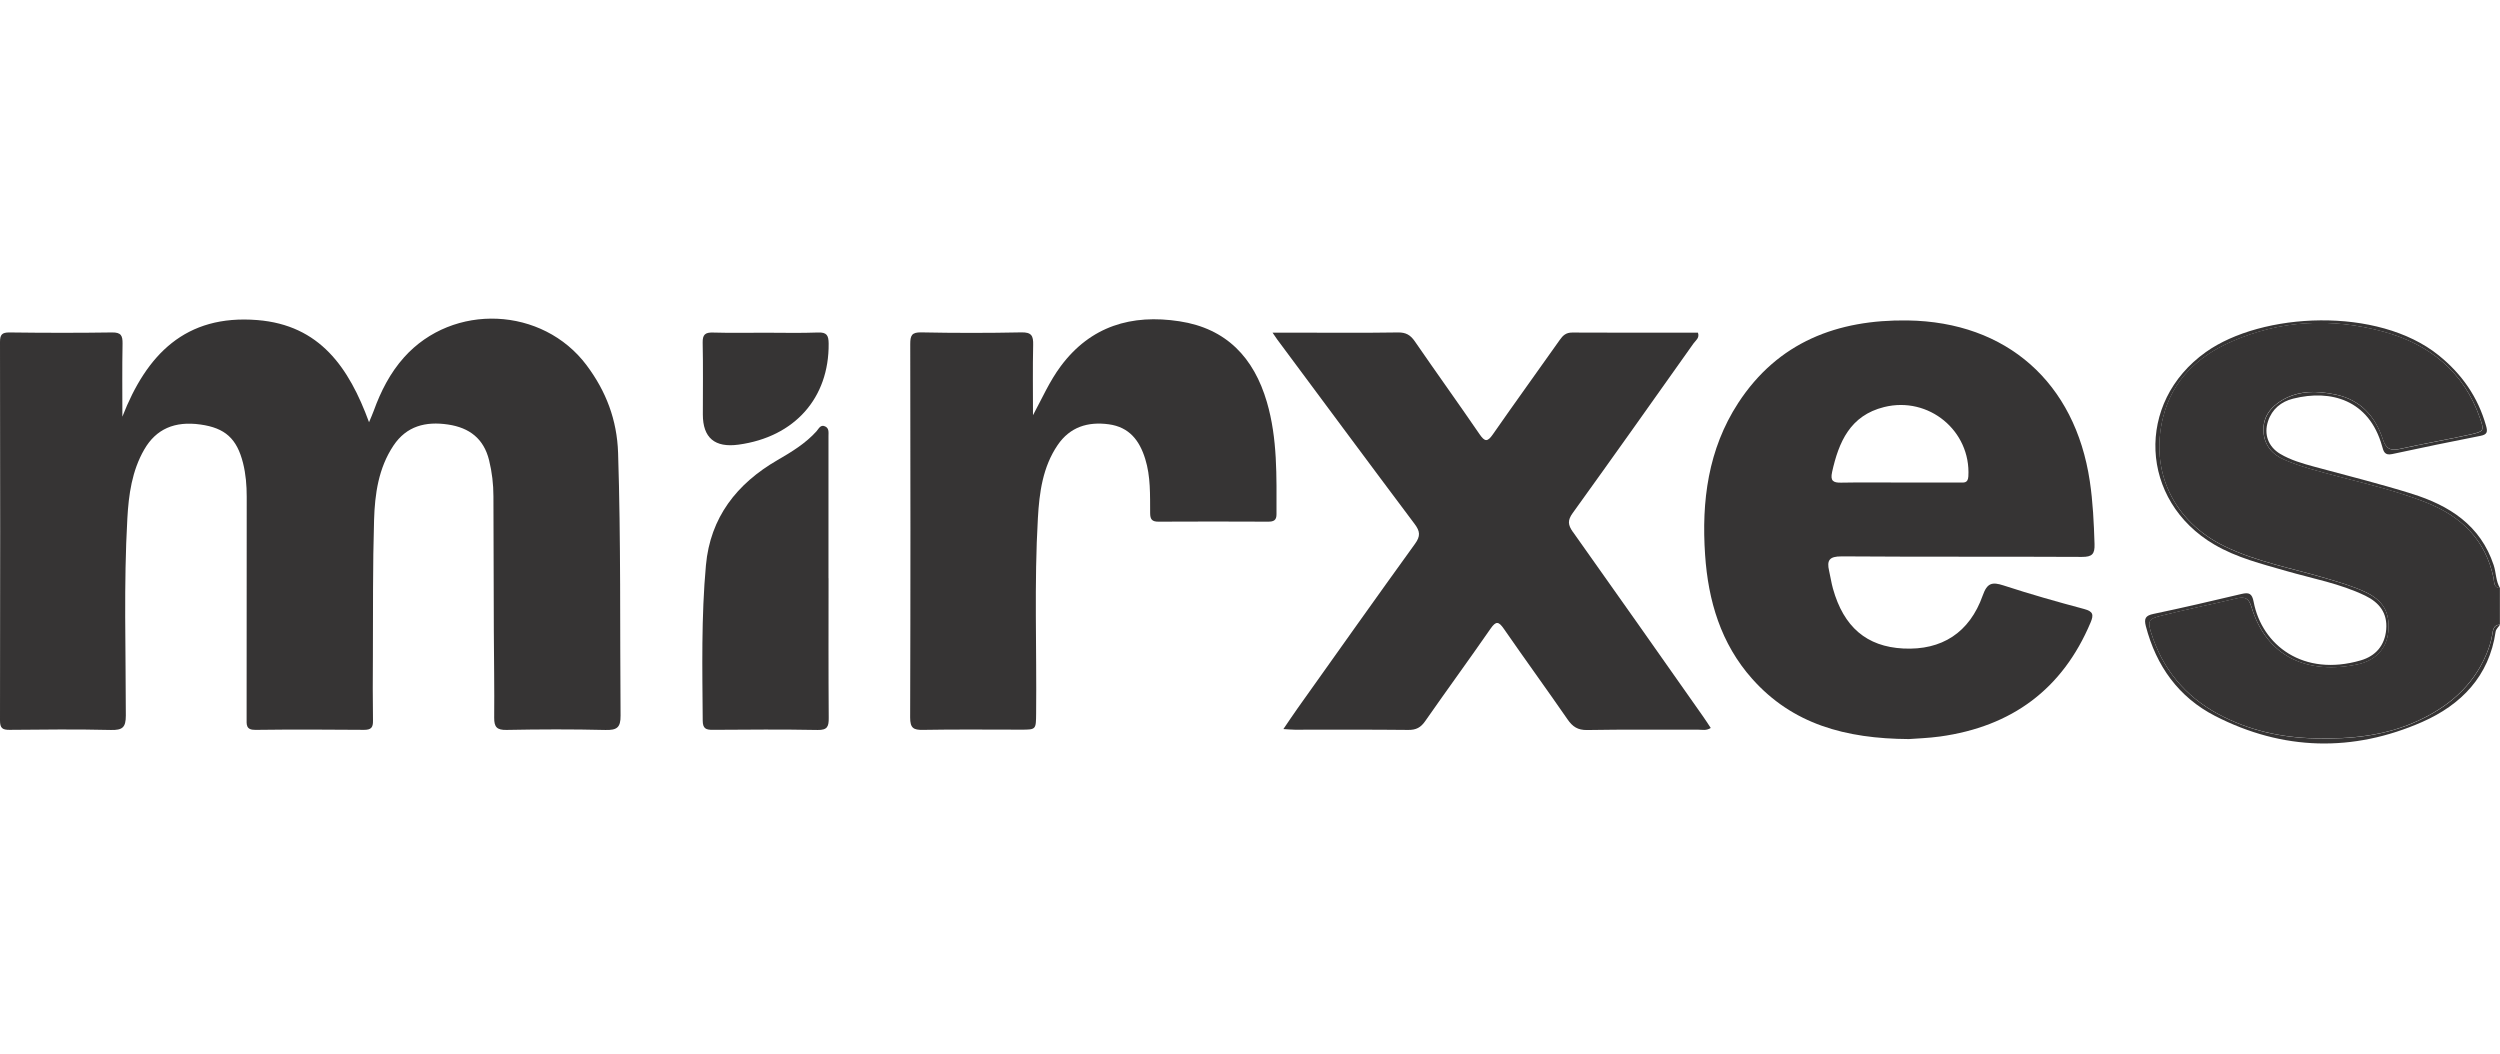
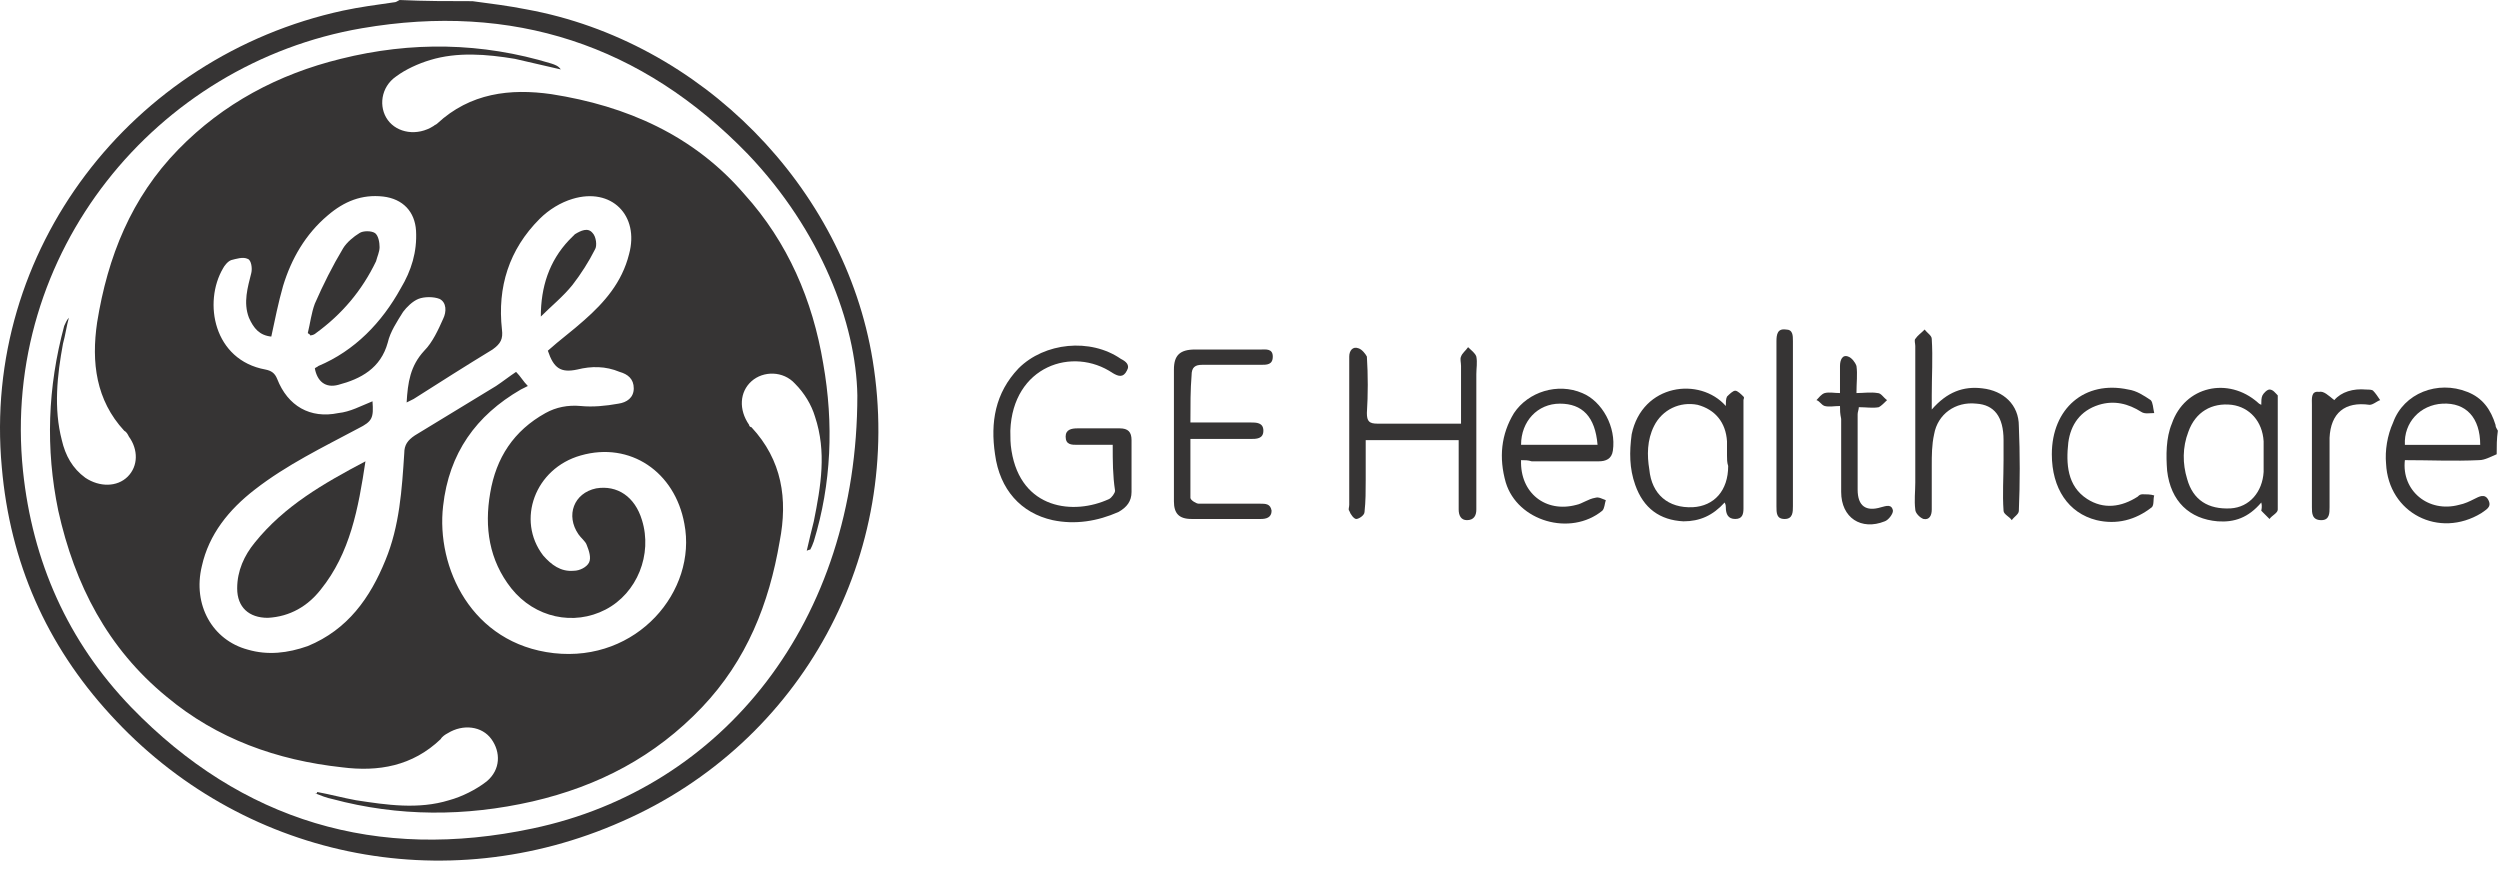
- <svg xmlns="http://www.w3.org/2000/svg" width="102" height="43" viewBox="0 0 102 43" fill="none">
-   <path d="M101.736 23.583C101.414 22.026 100.417 21.064 98.987 20.499C97.457 19.893 95.835 19.587 94.259 19.127C93.907 19.024 93.563 18.909 93.227 18.767C92.707 18.548 92.378 18.162 92.349 17.604C92.315 17.021 92.635 16.599 93.129 16.314C93.818 15.914 94.569 15.943 95.307 16.099C96.309 16.312 96.916 16.991 97.222 17.931C97.35 18.324 97.548 18.396 97.922 18.312C98.877 18.099 99.843 17.936 100.798 17.723C101.342 17.6 101.36 17.569 101.185 17.065C100.527 15.165 99.124 14.042 97.249 13.531C95.142 12.959 93.032 13.053 91.016 13.947C89.654 14.551 88.633 15.513 88.255 17.009C87.693 19.227 88.689 21.276 90.755 22.283C92.081 22.929 93.528 23.181 94.922 23.599C95.447 23.756 95.973 23.907 96.472 24.136C97.24 24.491 97.52 24.981 97.439 25.792C97.374 26.44 96.935 26.947 96.194 27.103C94.178 27.528 92.478 26.83 91.853 24.748C91.752 24.412 91.589 24.332 91.276 24.407C90.228 24.659 89.17 24.865 88.124 25.131C87.672 25.247 87.616 25.341 87.763 25.81C88.225 27.285 89.14 28.397 90.503 29.132C91.738 29.797 93.062 30.092 94.467 30.124C95.896 30.157 97.289 30.023 98.601 29.429C99.862 28.859 100.877 28.018 101.435 26.709C101.545 26.448 101.633 26.184 101.68 25.904C101.711 25.717 101.724 25.497 101.996 25.481V23.992C101.73 23.971 101.767 23.737 101.736 23.583V23.583Z" fill="#363434" />
-   <path d="M98.396 20.142C97.082 19.734 95.746 19.4 94.418 19.04C93.937 18.909 93.458 18.772 93.027 18.515C92.545 18.226 92.359 17.719 92.536 17.187C92.7 16.687 93.073 16.386 93.563 16.264C95.104 15.877 96.654 16.316 97.186 18.193C97.25 18.422 97.292 18.592 97.6 18.526C98.8 18.267 100 18.018 101.206 17.782C101.486 17.728 101.5 17.612 101.431 17.373C101.101 16.201 100.445 15.261 99.498 14.497C97.014 12.492 92.28 12.742 89.998 14.365C87.113 16.418 87.289 20.429 90.347 22.22C91.262 22.756 92.275 23.006 93.279 23.296C94.361 23.609 95.48 23.809 96.504 24.305C97.074 24.582 97.413 25.009 97.357 25.682C97.301 26.343 96.92 26.767 96.322 26.942C93.977 27.628 92.287 26.329 91.948 24.552C91.883 24.209 91.757 24.162 91.453 24.234C90.26 24.517 89.063 24.795 87.863 25.047C87.536 25.115 87.47 25.234 87.55 25.546C87.972 27.169 88.885 28.445 90.375 29.211C93.138 30.63 96 30.698 98.827 29.456C100.406 28.761 101.559 27.594 101.822 25.77C101.836 25.668 101.939 25.581 102 25.486C101.727 25.502 101.715 25.723 101.683 25.91C101.636 26.19 101.55 26.454 101.438 26.714C100.88 28.023 99.866 28.864 98.605 29.435C97.292 30.028 95.902 30.162 94.471 30.129C93.066 30.098 91.742 29.802 90.507 29.137C89.144 28.402 88.229 27.29 87.767 25.815C87.62 25.348 87.676 25.252 88.127 25.136C89.172 24.87 90.232 24.664 91.28 24.412C91.593 24.337 91.757 24.417 91.857 24.753C92.483 26.835 94.182 27.533 96.197 27.108C96.939 26.952 97.378 26.445 97.443 25.798C97.523 24.986 97.245 24.496 96.475 24.141C95.979 23.912 95.452 23.761 94.925 23.604C93.529 23.186 92.085 22.934 90.758 22.288C88.692 21.282 87.697 19.232 88.259 17.014C88.636 15.518 89.66 14.554 91.019 13.953C93.036 13.059 95.146 12.962 97.252 13.536C99.127 14.047 100.531 15.17 101.188 17.07C101.363 17.574 101.346 17.605 100.802 17.728C99.847 17.941 98.881 18.104 97.926 18.317C97.553 18.401 97.355 18.329 97.226 17.936C96.92 16.997 96.313 16.318 95.31 16.104C94.572 15.947 93.823 15.919 93.132 16.32C92.641 16.605 92.321 17.026 92.352 17.609C92.384 18.167 92.713 18.553 93.23 18.772C93.566 18.914 93.911 19.031 94.263 19.133C95.837 19.593 97.459 19.899 98.991 20.504C100.42 21.069 101.417 22.029 101.739 23.588C101.771 23.742 101.734 23.977 102 23.998C101.827 23.709 101.844 23.369 101.743 23.06C101.204 21.428 99.93 20.621 98.4 20.145L98.396 20.142Z" fill="#363434" />
-   <path d="M23.935 14.904C22.139 12.508 18.488 12.345 16.488 14.577C15.916 15.216 15.535 15.966 15.246 16.767C15.195 16.906 15.134 17.04 15.057 17.227C14.238 14.993 13.049 13.265 10.502 13.059C7.557 12.821 5.976 14.476 4.993 17C4.993 16.008 4.981 15.014 5 14.023C5.005 13.695 4.942 13.559 4.571 13.564C3.177 13.585 1.783 13.582 0.388 13.564C0.077 13.562 0 13.655 0 13.956C0.009 19.103 0.01 24.248 0 29.393C0 29.704 0.093 29.781 0.394 29.778C1.77 29.764 3.149 29.75 4.526 29.783C4.996 29.793 5.134 29.683 5.134 29.193C5.134 26.513 5.045 23.833 5.196 21.155C5.25 20.179 5.383 19.208 5.887 18.337C6.37 17.502 7.125 17.173 8.177 17.32C9.184 17.46 9.665 17.894 9.916 18.893C10.029 19.344 10.066 19.804 10.066 20.27C10.062 23.28 10.066 26.293 10.062 29.303C10.062 29.559 10.024 29.785 10.423 29.779C11.899 29.76 13.378 29.765 14.854 29.778C15.145 29.779 15.223 29.678 15.218 29.403C15.204 28.527 15.209 27.65 15.214 26.772C15.223 24.919 15.206 23.065 15.262 21.214C15.293 20.156 15.442 19.096 16.054 18.179C16.588 17.38 17.368 17.186 18.278 17.32C19.156 17.45 19.738 17.898 19.955 18.779C20.074 19.264 20.132 19.754 20.132 20.252C20.136 22.072 20.141 23.893 20.148 25.712C20.153 26.903 20.174 28.095 20.163 29.284C20.16 29.66 20.27 29.79 20.669 29.781C22.013 29.755 23.358 29.75 24.701 29.783C25.17 29.795 25.324 29.683 25.319 29.198C25.291 25.626 25.333 22.054 25.218 18.48C25.174 17.128 24.728 15.964 23.933 14.902L23.935 14.904Z" fill="#363434" />
-   <path d="M75.131 22.7C78.4 22.724 81.672 22.705 84.942 22.722C85.365 22.724 85.47 22.602 85.457 22.196C85.43 21.335 85.391 20.478 85.263 19.626C84.662 15.611 81.878 13.132 77.83 13.074C74.972 13.034 72.54 13.953 70.917 16.445C69.689 18.333 69.419 20.452 69.568 22.638C69.694 24.51 70.21 26.259 71.489 27.696C73.13 29.541 75.287 30.138 77.881 30.154C78.168 30.131 78.666 30.117 79.158 30.049C82.074 29.643 84.147 28.128 85.297 25.395C85.43 25.079 85.398 24.946 85.038 24.849C83.932 24.554 82.83 24.241 81.744 23.886C81.276 23.733 81.075 23.786 80.897 24.291C80.358 25.815 79.223 26.539 77.652 26.459C76.161 26.382 75.224 25.586 74.784 24.015C74.718 23.777 74.683 23.53 74.627 23.289C74.527 22.859 74.638 22.698 75.133 22.701L75.131 22.7ZM74.748 19.265C75.022 18.029 75.486 16.953 76.871 16.608C78.694 16.155 80.416 17.581 80.309 19.435C80.292 19.734 80.111 19.685 79.938 19.687C79.126 19.691 78.315 19.687 77.503 19.687C76.707 19.687 75.913 19.677 75.117 19.692C74.788 19.699 74.672 19.614 74.749 19.265H74.748Z" fill="#363434" />
-   <path d="M64.174 21.704C63.97 21.417 63.952 21.228 64.167 20.931C65.822 18.634 67.458 16.323 69.094 14.014C69.181 13.89 69.353 13.79 69.276 13.573C67.568 13.573 65.859 13.578 64.15 13.568C63.893 13.566 63.767 13.685 63.636 13.872C62.729 15.158 61.806 16.431 60.908 17.723C60.688 18.039 60.581 18.029 60.366 17.716C59.496 16.445 58.597 15.195 57.724 13.926C57.546 13.668 57.361 13.559 57.037 13.564C55.693 13.585 54.348 13.573 53.005 13.573C52.667 13.573 52.329 13.573 51.92 13.573C52.02 13.72 52.063 13.788 52.111 13.851C53.977 16.361 55.839 18.877 57.717 21.379C57.943 21.68 57.959 21.874 57.733 22.187C56.124 24.414 54.535 26.659 52.943 28.898C52.756 29.16 52.578 29.431 52.362 29.746C52.571 29.758 52.698 29.771 52.826 29.772C54.369 29.772 55.914 29.764 57.457 29.781C57.777 29.785 57.968 29.683 58.148 29.422C59.028 28.159 59.937 26.917 60.814 25.651C61.038 25.327 61.146 25.352 61.356 25.654C62.213 26.893 63.1 28.112 63.956 29.351C64.162 29.65 64.374 29.792 64.759 29.785C66.268 29.758 67.78 29.776 69.29 29.771C69.447 29.771 69.615 29.82 69.799 29.701C69.689 29.535 69.585 29.372 69.473 29.214C67.71 26.709 65.952 24.202 64.178 21.706L64.174 21.704Z" fill="#363434" />
-   <path d="M48.119 13.108C46.173 12.81 44.499 13.3 43.278 14.941C42.822 15.555 42.519 16.25 42.146 16.941C42.146 15.984 42.132 15.028 42.153 14.072C42.162 13.704 42.09 13.552 41.672 13.561C40.313 13.589 38.95 13.589 37.591 13.561C37.194 13.552 37.138 13.692 37.138 14.042C37.148 19.119 37.15 24.197 37.134 29.274C37.134 29.704 37.266 29.788 37.666 29.779C38.992 29.755 40.32 29.77 41.648 29.77C42.272 29.77 42.267 29.77 42.274 29.123C42.302 26.461 42.192 23.798 42.346 21.137C42.405 20.095 42.542 19.055 43.152 18.158C43.654 17.422 44.379 17.196 45.237 17.311C46.075 17.425 46.49 17.969 46.724 18.72C46.95 19.446 46.92 20.191 46.926 20.933C46.926 21.183 46.999 21.286 47.263 21.284C48.757 21.276 50.249 21.277 51.743 21.284C51.964 21.284 52.083 21.23 52.081 20.982C52.081 19.444 52.128 17.904 51.689 16.403C51.159 14.593 50.038 13.4 48.119 13.108V13.108Z" fill="#363434" />
-   <path d="M33.802 23.592C33.802 23.212 33.802 22.831 33.802 22.451C33.802 20.898 33.802 19.344 33.802 17.791C33.802 17.645 33.833 17.474 33.665 17.397C33.475 17.31 33.405 17.493 33.314 17.595C32.864 18.095 32.297 18.438 31.724 18.77C30.058 19.734 28.979 21.113 28.802 23.062C28.61 25.17 28.655 27.286 28.671 29.401C28.673 29.725 28.799 29.779 29.082 29.777C30.508 29.767 31.933 29.756 33.359 29.783C33.76 29.79 33.814 29.639 33.812 29.295C33.798 27.395 33.805 25.493 33.805 23.592H33.802Z" fill="#363434" />
-   <path d="M33.373 13.566C32.661 13.594 31.946 13.575 31.234 13.575C30.52 13.575 29.806 13.589 29.093 13.568C28.771 13.557 28.662 13.652 28.669 13.982C28.69 14.959 28.676 15.935 28.676 16.909C28.676 17.864 29.163 18.275 30.135 18.141C32.423 17.828 33.83 16.237 33.809 14.017C33.806 13.683 33.732 13.552 33.372 13.566H33.373Z" fill="#363434" />
+ <svg xmlns="http://www.w3.org/2000/svg" width="195" height="68" viewBox="0 0 195 68" fill="none">
+   <path d="M36.857 0.092C38.234 0.275 39.703 0.459 41.08 0.734C54.665 3.213 65.864 14.595 68.067 28.088C70.545 43.234 62.559 57.921 48.515 64.071C34.654 70.221 18.774 66.917 8.585 55.718C3.628 50.302 0.782 43.877 0.14 36.442C-1.421 19.552 10.237 4.406 26.76 0.826C28.045 0.551 29.422 0.367 30.707 0.184C30.89 0.184 30.982 0.092 31.166 0C33.093 0.092 35.021 0.092 36.857 0.092ZM66.873 30.842C66.781 25.243 64.028 17.991 58.337 12.025C50.075 3.488 39.978 0.184 28.229 2.203C12.165 4.957 0.048 19.735 1.792 36.717C2.527 43.785 5.28 50.027 10.237 55.167C18.866 64.071 29.422 67.192 41.538 64.622C56.409 61.501 66.873 48.467 66.873 30.842Z" fill="#363434" />
+   <path d="M194.741 35.432C194.282 35.616 193.823 35.891 193.364 35.891C191.437 35.983 189.509 35.891 187.581 35.891C187.306 38.278 189.417 40.022 191.804 39.379C192.263 39.287 192.63 39.104 192.997 38.92C193.364 38.737 193.823 38.461 194.099 39.012C194.374 39.563 193.915 39.746 193.548 40.022C190.243 42.041 186.296 40.022 186.113 36.166C186.021 35.157 186.205 33.963 186.664 32.954C187.49 30.659 190.152 29.649 192.446 30.567C193.64 31.026 194.282 31.944 194.65 33.137C194.65 33.321 194.741 33.413 194.833 33.596C194.741 34.239 194.741 34.789 194.741 35.432ZM193.456 34.698C193.456 32.587 192.355 31.393 190.519 31.485C188.775 31.577 187.49 32.954 187.581 34.698C189.509 34.698 191.529 34.698 193.456 34.698Z" fill="#363434" />
+   <path d="M86.792 34.697C85.874 34.697 84.956 34.697 84.038 34.697C83.579 34.697 83.12 34.697 83.12 34.055C83.12 33.504 83.579 33.412 84.038 33.412C85.139 33.412 86.241 33.412 87.342 33.412C87.985 33.412 88.26 33.688 88.26 34.33C88.26 35.707 88.26 36.992 88.26 38.369C88.26 39.103 87.893 39.562 87.251 39.93C85.598 40.664 83.854 40.939 82.11 40.572C79.632 40.021 77.98 38.186 77.612 35.432C77.245 32.953 77.612 30.659 79.448 28.731C81.468 26.712 85.047 26.344 87.434 27.997C87.801 28.18 88.168 28.456 87.893 28.915C87.618 29.465 87.251 29.373 86.792 29.098C83.671 26.987 78.989 28.547 78.806 33.596C78.806 34.147 78.806 34.606 78.897 35.156C79.632 39.746 83.762 40.205 86.516 38.92C86.7 38.828 86.975 38.461 86.975 38.277C86.792 37.084 86.792 35.983 86.792 34.697Z" fill="#363434" />
+   <path d="M113.96 33.045C113.96 31.485 113.96 30.016 113.96 28.547C113.96 28.272 113.869 27.997 113.96 27.813C114.052 27.538 114.327 27.354 114.511 27.079C114.786 27.354 115.062 27.538 115.154 27.813C115.245 28.272 115.154 28.731 115.154 29.19C115.154 32.495 115.154 35.799 115.154 39.196C115.154 39.379 115.154 39.563 115.154 39.746C115.154 40.205 114.97 40.572 114.419 40.572C113.96 40.572 113.777 40.205 113.777 39.746C113.777 38.278 113.777 36.717 113.777 35.248C113.777 34.973 113.777 34.698 113.777 34.331C111.39 34.331 109.004 34.331 106.525 34.331C106.525 35.34 106.525 36.442 106.525 37.451C106.525 38.278 106.525 39.104 106.433 39.93C106.433 40.205 105.974 40.481 105.791 40.481C105.607 40.481 105.332 40.113 105.24 39.838C105.148 39.746 105.24 39.563 105.24 39.379C105.24 35.616 105.24 31.944 105.24 28.18C105.24 28.089 105.24 27.905 105.24 27.813C105.24 27.354 105.515 26.987 105.974 27.171C106.25 27.262 106.525 27.63 106.617 27.813C106.709 29.282 106.709 30.751 106.617 32.219C106.617 32.862 106.801 33.045 107.443 33.045C109.646 33.045 111.757 33.045 113.96 33.045Z" fill="#363434" />
+   <path d="M92.852 32.953C94.504 32.953 95.972 32.953 97.533 32.953C97.992 32.953 98.543 32.953 98.543 33.596C98.543 34.239 97.992 34.239 97.533 34.239C95.972 34.239 94.504 34.239 92.852 34.239C92.852 35.799 92.852 37.359 92.852 38.828C92.852 39.012 93.311 39.287 93.494 39.287C95.055 39.287 96.615 39.287 98.267 39.287C98.726 39.287 99.093 39.287 99.185 39.838C99.185 40.389 98.726 40.48 98.359 40.48C96.523 40.48 94.779 40.48 92.943 40.48C91.934 40.48 91.566 40.022 91.566 39.104C91.566 35.707 91.566 32.219 91.566 28.823C91.566 27.721 92.025 27.262 93.219 27.262C94.963 27.262 96.615 27.262 98.359 27.262C98.726 27.262 99.277 27.171 99.277 27.813C99.277 28.456 98.818 28.456 98.359 28.456C96.799 28.456 95.33 28.456 93.769 28.456C93.219 28.456 92.943 28.639 92.943 29.282C92.852 30.383 92.852 31.577 92.852 32.953Z" fill="#363434" />
+   <path d="M134.614 31.668C134.614 31.393 134.614 31.117 134.706 30.934C134.89 30.75 135.165 30.475 135.349 30.475C135.532 30.475 135.808 30.75 135.991 30.934C136.083 31.026 135.991 31.117 135.991 31.209C135.991 34.055 135.991 36.809 135.991 39.654C135.991 40.113 135.899 40.48 135.349 40.48C134.798 40.48 134.614 40.113 134.614 39.562C134.614 39.471 134.614 39.379 134.523 39.195C133.605 40.205 132.595 40.664 131.31 40.664C129.474 40.572 128.189 39.654 127.546 37.818C127.087 36.533 127.087 35.248 127.271 33.871C128.097 29.924 132.595 29.373 134.614 31.668ZM134.706 35.524C134.706 35.156 134.706 34.789 134.706 34.422C134.614 32.953 133.788 31.944 132.411 31.576C131.034 31.301 129.658 31.944 129.015 33.229C128.464 34.33 128.464 35.524 128.648 36.625C128.831 38.553 130.117 39.654 132.044 39.562C133.696 39.471 134.798 38.277 134.798 36.35C134.706 36.074 134.706 35.799 134.706 35.524Z" fill="#363434" />
+   <path d="M176.38 39.196C175.37 40.389 174.268 40.756 172.983 40.664C170.78 40.481 169.312 39.104 169.036 36.717C168.944 35.524 168.944 34.147 169.403 33.045C170.413 30.108 173.809 29.374 176.104 31.393C176.196 31.485 176.196 31.485 176.38 31.577C176.38 31.301 176.38 31.026 176.471 30.842C176.563 30.659 176.839 30.383 177.022 30.383C177.298 30.383 177.481 30.659 177.665 30.842C177.665 30.842 177.665 31.026 177.665 31.118C177.665 33.963 177.665 36.901 177.665 39.746C177.665 40.022 177.206 40.205 177.022 40.481C176.839 40.297 176.563 40.022 176.38 39.838C176.38 39.746 176.471 39.563 176.38 39.196ZM176.563 35.524C176.563 35.157 176.563 34.789 176.563 34.422C176.471 32.862 175.462 31.76 174.085 31.577C172.524 31.393 171.239 32.127 170.689 33.688C170.23 34.881 170.23 36.166 170.597 37.36C171.056 39.012 172.249 39.746 173.993 39.654C175.462 39.563 176.471 38.369 176.563 36.809C176.563 36.258 176.563 35.891 176.563 35.524Z" fill="#363434" />
+   <path d="M150.677 31.944C151.871 30.567 153.156 30.108 154.625 30.291C156.277 30.475 157.47 31.577 157.47 33.229C157.562 35.432 157.562 37.635 157.47 39.838C157.47 40.113 157.103 40.297 156.919 40.572C156.736 40.297 156.277 40.113 156.277 39.838C156.185 38.553 156.277 37.268 156.277 35.891C156.277 35.34 156.277 34.881 156.277 34.33C156.277 32.495 155.542 31.577 154.166 31.485C152.513 31.301 151.136 32.311 150.861 33.871C150.677 34.698 150.677 35.524 150.677 36.35C150.677 37.451 150.677 38.645 150.677 39.746C150.677 40.205 150.494 40.572 150.035 40.48C149.76 40.389 149.392 40.022 149.392 39.746C149.301 39.012 149.392 38.369 149.392 37.635C149.392 34.055 149.392 30.567 149.392 26.987C149.392 26.803 149.301 26.528 149.392 26.436C149.576 26.161 149.851 25.977 150.127 25.702C150.31 25.977 150.677 26.161 150.677 26.436C150.769 27.905 150.677 29.374 150.677 30.842C150.677 31.209 150.677 31.485 150.677 31.944Z" fill="#363434" />
+   <path d="M118.643 35.891C118.551 38.461 120.571 40.022 122.957 39.379C123.416 39.287 123.875 38.92 124.426 38.828C124.701 38.736 124.977 38.92 125.252 39.012C125.16 39.287 125.16 39.654 124.977 39.838C122.498 41.857 118.368 40.664 117.45 37.635C116.899 35.707 117.082 33.871 118.092 32.219C119.194 30.567 121.489 29.832 123.416 30.659C124.977 31.301 126.078 33.321 125.803 35.157C125.711 35.799 125.252 35.983 124.701 35.983C122.957 35.983 121.213 35.983 119.469 35.983C119.194 35.891 118.918 35.891 118.643 35.891ZM118.643 34.697C120.662 34.697 122.682 34.697 124.609 34.697C124.426 32.495 123.416 31.485 121.672 31.485C119.928 31.485 118.643 32.862 118.643 34.697Z" fill="#363434" />
+   <path d="M160.043 35.432C160.043 31.852 162.613 29.649 166.009 30.383C166.652 30.475 167.203 30.842 167.754 31.209C167.937 31.393 167.937 31.852 168.029 32.219C167.662 32.219 167.295 32.311 167.019 32.127C166.009 31.485 164.908 31.209 163.715 31.577C162.246 32.036 161.512 33.137 161.328 34.514C161.144 36.166 161.236 37.91 162.797 38.92C164.082 39.746 165.459 39.563 166.744 38.736C166.836 38.645 166.927 38.553 167.111 38.553C167.386 38.553 167.754 38.553 168.029 38.645C167.937 38.92 168.029 39.379 167.845 39.563C166.56 40.572 165.092 40.94 163.531 40.572C161.328 40.022 160.043 38.094 160.043 35.432Z" fill="#363434" />
+   <path d="M143.519 31.669C143.06 31.669 142.693 31.76 142.326 31.669C142.051 31.577 141.959 31.301 141.684 31.209C141.867 31.026 142.051 30.75 142.326 30.659C142.693 30.567 143.06 30.659 143.519 30.659C143.519 29.924 143.519 29.282 143.519 28.547C143.519 28.089 143.703 27.63 144.162 27.813C144.437 27.905 144.713 28.272 144.805 28.547C144.896 29.19 144.805 29.833 144.805 30.659C145.355 30.659 145.906 30.567 146.457 30.659C146.732 30.659 146.916 31.026 147.191 31.209C147.008 31.393 146.732 31.669 146.549 31.76C146.09 31.852 145.539 31.76 144.988 31.76C144.988 31.944 144.896 32.127 144.896 32.311C144.896 34.239 144.896 36.258 144.896 38.186C144.896 39.471 145.539 39.93 146.732 39.563C147.099 39.471 147.558 39.287 147.65 39.838C147.65 40.113 147.283 40.572 147.008 40.664C145.172 41.398 143.611 40.389 143.611 38.369C143.611 36.442 143.611 34.514 143.611 32.678C143.519 32.219 143.519 32.036 143.519 31.669Z" fill="#363434" />
+   <path d="M182.073 31.21C182.624 30.567 183.541 30.292 184.551 30.383C184.735 30.383 185.01 30.383 185.102 30.475C185.286 30.659 185.469 30.934 185.653 31.21C185.377 31.301 185.102 31.577 184.827 31.577C182.899 31.301 181.797 32.219 181.706 34.147C181.706 35.983 181.706 37.727 181.706 39.563C181.706 40.022 181.706 40.572 181.063 40.572C180.329 40.572 180.329 40.022 180.329 39.563C180.329 36.901 180.329 34.239 180.329 31.577C180.329 31.118 180.237 30.475 180.88 30.567C181.247 30.475 181.614 30.842 182.073 31.21Z" fill="#363434" />
+   <path d="M139.848 33.137C139.848 35.248 139.848 37.36 139.848 39.471C139.848 39.93 139.848 40.481 139.205 40.481C138.562 40.481 138.563 40.022 138.563 39.471C138.563 35.157 138.563 30.934 138.563 26.62C138.563 26.069 138.654 25.61 139.297 25.702C139.848 25.702 139.848 26.161 139.848 26.62C139.848 28.823 139.848 31.026 139.848 33.137Z" fill="#363434" />
+   <path d="M24.741 61.776C25.75 61.96 26.76 62.236 27.77 62.419C30.157 62.786 32.635 63.153 35.022 62.419C36.031 62.144 37.133 61.593 37.959 60.95C39.06 60.032 39.06 58.656 38.326 57.646C37.592 56.636 36.123 56.453 34.93 57.187C34.746 57.279 34.471 57.462 34.379 57.646C32.176 59.757 29.514 60.216 26.668 59.849C21.62 59.298 16.938 57.646 12.991 54.341C8.402 50.578 5.831 45.621 4.546 39.838C3.537 34.973 3.72 30.2 5.005 25.427C5.097 25.243 5.189 24.968 5.372 24.784C5.189 25.427 5.097 26.161 4.914 26.803C4.455 29.282 4.179 31.852 4.822 34.331C5.097 35.524 5.648 36.534 6.658 37.268C7.759 38.002 9.136 38.002 9.962 37.176C10.788 36.35 10.788 35.065 10.054 34.055C9.962 33.872 9.87 33.688 9.687 33.596C7.484 31.21 7.117 28.272 7.575 25.151C8.402 20.011 10.238 15.421 13.909 11.658C17.397 8.078 21.712 5.783 26.577 4.59C32.084 3.213 37.592 3.305 43.008 4.957C43.283 5.049 43.558 5.14 43.742 5.416C42.548 5.14 41.355 4.865 40.162 4.59C37.959 4.223 35.664 4.039 33.553 4.682C32.635 4.957 31.625 5.416 30.891 5.967C29.698 6.793 29.514 8.353 30.248 9.363C30.983 10.373 32.543 10.648 33.828 9.822C33.92 9.73 34.012 9.73 34.104 9.638C36.674 7.252 39.795 6.885 43.008 7.344C48.882 8.261 54.114 10.556 58.061 15.146C61.458 18.909 63.385 23.407 64.212 28.364C65.038 33.045 64.854 37.727 63.477 42.225C63.385 42.5 63.294 42.684 63.202 42.867C63.202 42.867 63.11 42.867 62.926 42.959C63.11 42.133 63.294 41.399 63.477 40.664C64.028 37.91 64.487 35.248 63.569 32.495C63.294 31.577 62.743 30.659 62.008 29.924C61.091 28.915 59.53 28.915 58.612 29.741C57.694 30.567 57.602 31.944 58.429 33.137C58.429 33.229 58.52 33.321 58.612 33.321C60.999 35.891 61.458 38.92 60.815 42.225C59.989 47.09 58.245 51.496 54.757 55.167C51.085 59.023 46.679 61.318 41.539 62.511C36.307 63.704 31.074 63.704 25.934 62.327C25.475 62.236 25.016 62.052 24.557 61.868C24.649 61.96 24.741 61.868 24.741 61.776ZM29.055 31.301C29.147 32.587 29.055 32.862 27.953 33.413C25.2 34.881 22.354 36.258 19.876 38.186C17.856 39.746 16.296 41.674 15.745 44.152C15.011 47.181 16.571 49.935 19.325 50.67C20.885 51.129 22.446 50.945 24.006 50.394C27.127 49.109 28.871 46.631 30.065 43.693C31.166 41.031 31.35 38.186 31.533 35.34C31.533 34.698 31.809 34.331 32.359 33.963C34.471 32.678 36.582 31.393 38.693 30.108C39.244 29.741 39.703 29.374 40.254 29.007C40.621 29.374 40.804 29.741 41.172 30.108C40.988 30.2 40.804 30.292 40.621 30.384C37.133 32.403 35.022 35.34 34.562 39.471C34.012 44.244 36.766 50.211 43.191 50.945C49.708 51.679 54.39 46.08 53.38 40.848C52.646 36.809 49.158 34.422 45.302 35.524C41.722 36.534 40.254 40.572 42.365 43.326C43.007 44.061 43.742 44.611 44.752 44.52C45.211 44.52 45.761 44.244 45.945 43.877C46.128 43.51 45.945 42.959 45.761 42.5C45.669 42.225 45.302 41.949 45.119 41.674C44.109 40.205 44.752 38.461 46.496 38.094C48.148 37.819 49.525 38.737 50.075 40.572C50.902 43.234 49.708 46.264 47.23 47.549C44.752 48.834 41.722 48.191 39.886 45.896C38.142 43.693 37.775 41.123 38.234 38.461C38.693 35.707 40.07 33.596 42.548 32.219C43.375 31.76 44.293 31.577 45.302 31.669C46.22 31.76 47.23 31.669 48.24 31.485C48.882 31.393 49.433 31.026 49.433 30.292C49.433 29.557 48.974 29.19 48.331 29.007C47.23 28.548 46.128 28.548 45.027 28.823C43.742 29.098 43.191 28.731 42.732 27.354C43.65 26.528 44.66 25.794 45.578 24.968C47.138 23.591 48.515 22.03 49.066 19.827C49.892 16.798 47.689 14.595 44.66 15.513C43.742 15.788 42.824 16.339 42.09 17.073C39.703 19.46 38.785 22.398 39.152 25.702C39.244 26.436 39.06 26.803 38.418 27.262C36.307 28.548 34.287 29.833 32.268 31.118C32.084 31.21 31.901 31.301 31.717 31.393C31.809 29.833 31.992 28.548 33.094 27.354C33.736 26.712 34.195 25.702 34.562 24.876C34.838 24.325 34.838 23.591 34.287 23.315C33.828 23.132 33.094 23.132 32.635 23.315C32.176 23.499 31.717 23.958 31.442 24.325C30.983 25.059 30.432 25.886 30.248 26.712C29.698 28.731 28.137 29.557 26.393 30.016C25.383 30.292 24.741 29.741 24.557 28.731C24.649 28.639 24.741 28.639 24.832 28.548C27.678 27.354 29.789 25.151 31.258 22.489C32.084 21.112 32.543 19.644 32.451 17.991C32.359 16.523 31.442 15.513 29.881 15.329C28.229 15.146 26.852 15.697 25.567 16.798C23.823 18.267 22.721 20.195 22.079 22.306C21.712 23.591 21.436 24.968 21.161 26.253C20.243 26.161 19.784 25.61 19.417 24.784C18.958 23.591 19.325 22.398 19.6 21.296C19.692 20.929 19.6 20.286 19.325 20.195C18.958 20.011 18.407 20.195 18.04 20.286C17.765 20.378 17.489 20.745 17.397 20.929C15.837 23.591 16.663 28.089 20.702 28.823C21.161 28.915 21.436 29.098 21.62 29.557C22.446 31.669 24.19 32.678 26.393 32.219C27.311 32.127 28.137 31.669 29.055 31.301Z" fill="#363434" />
+   <path d="M28.505 35.983C27.955 39.655 27.312 43.143 25.017 45.988C24.008 47.273 22.631 48.099 20.887 48.191C19.418 48.191 18.5 47.365 18.5 45.897C18.5 44.52 19.051 43.326 19.877 42.317C22.172 39.471 25.201 37.727 28.505 35.983Z" fill="#363434" />
+   <path d="M24.008 25.978C24.191 25.243 24.283 24.417 24.559 23.683C25.201 22.214 25.936 20.745 26.762 19.369C27.037 18.91 27.588 18.451 28.047 18.175C28.322 17.992 28.965 17.992 29.24 18.175C29.515 18.359 29.607 18.91 29.607 19.277C29.607 19.644 29.424 20.011 29.332 20.378C28.23 22.673 26.67 24.509 24.65 25.978C24.559 26.07 24.375 26.161 24.191 26.161C24.191 26.07 24.1 26.07 24.008 25.978Z" fill="#363434" />
+   <path d="M42.184 24.692C42.184 22.398 42.826 20.378 44.387 18.726C44.57 18.542 44.662 18.451 44.846 18.267C45.304 17.992 45.855 17.716 46.222 18.175C46.498 18.451 46.59 19.185 46.406 19.46C45.947 20.378 45.304 21.388 44.662 22.214C43.928 23.132 43.01 23.866 42.184 24.692Z" fill="#363434" />
</svg>
